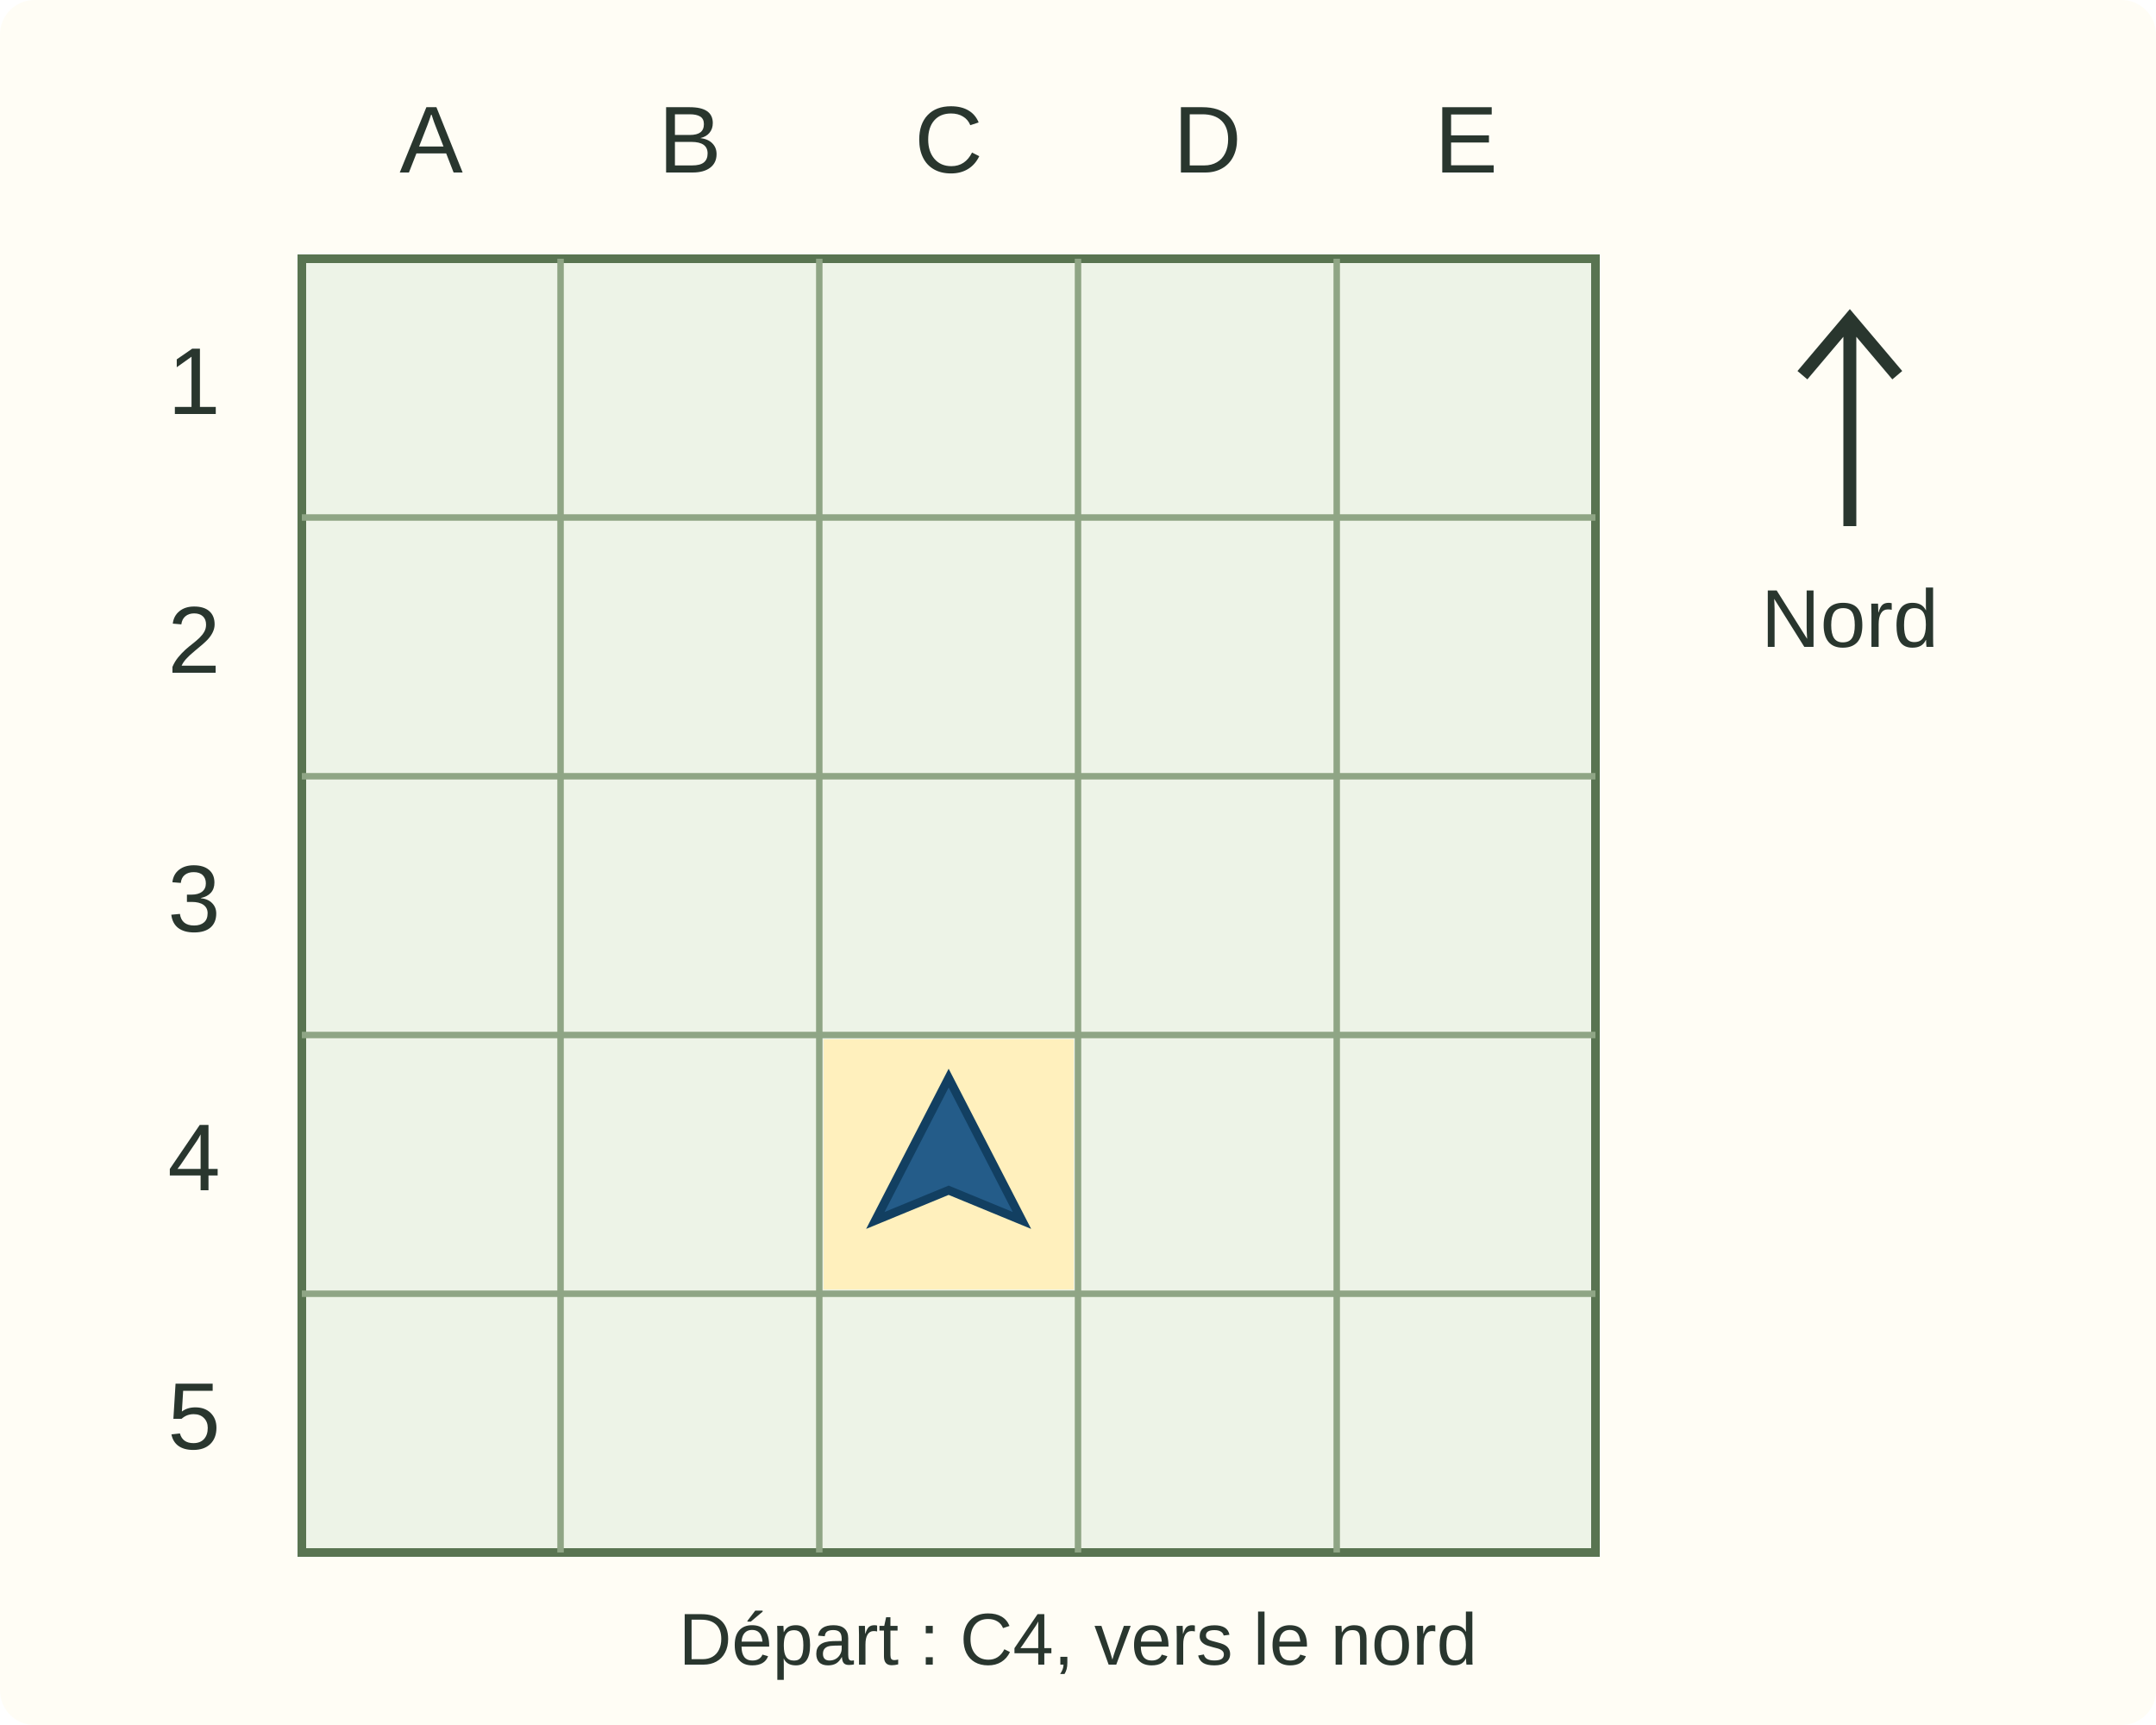
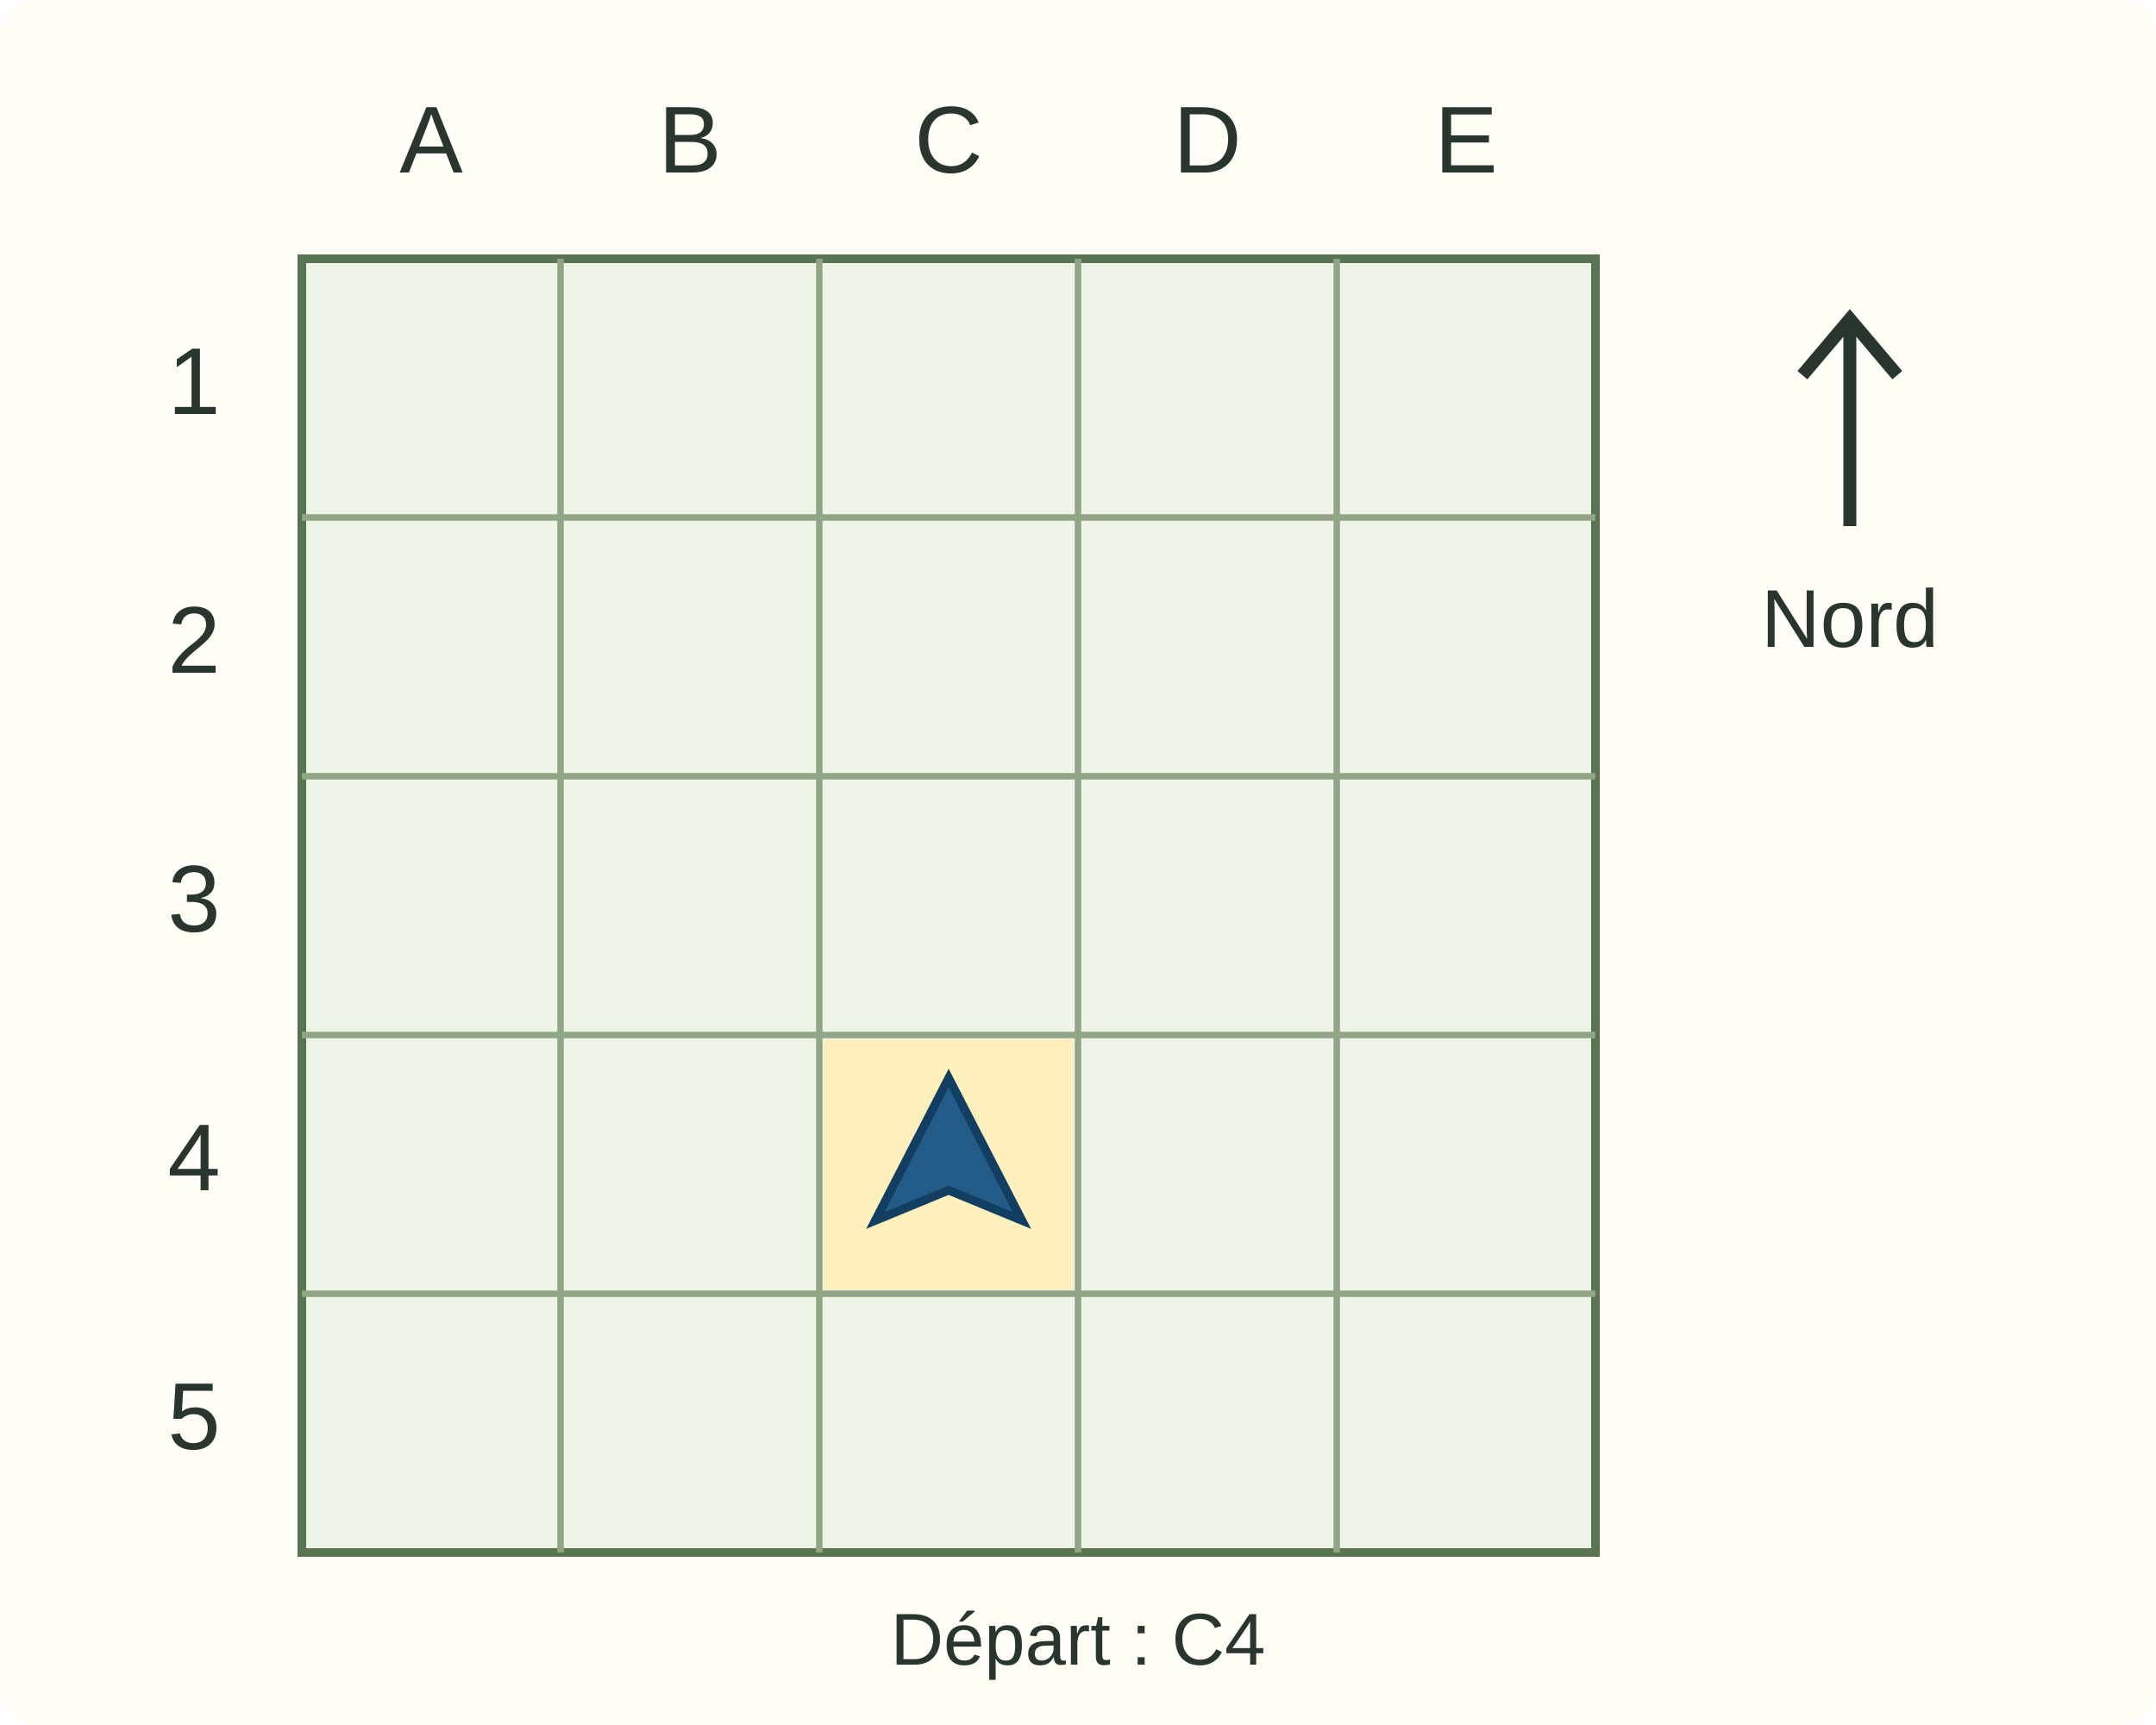
<svg xmlns="http://www.w3.org/2000/svg" viewBox="0 0 500 400" role="img" aria-labelledby="title desc">
  <rect width="500" height="400" rx="8" fill="#fffdf5" />
  <g fill="#29362e" font-family="Arial, sans-serif" font-size="22" text-anchor="middle">
    <text x="100" y="40">A</text>
    <text x="160" y="40">B</text>
    <text x="220" y="40">C</text>
    <text x="280" y="40">D</text>
    <text x="340" y="40">E</text>
    <text x="45" y="96">1</text>
    <text x="45" y="156">2</text>
    <text x="45" y="216">3</text>
    <text x="45" y="276">4</text>
    <text x="45" y="336">5</text>
  </g>
  <rect x="70" y="60" width="300" height="300" fill="#edf3e7" stroke="#597451" stroke-width="2" />
  <path d="M130 60V360M190 60V360M250 60V360M310 60V360M70 120H370M70 180H370M70 240H370M70 300H370" fill="none" stroke="#8fa585" stroke-width="1.5" />
  <rect x="191" y="241" width="58" height="58" fill="#fff0bd" />
  <path d="M220 250L237 283L220 276L203 283Z" fill="#245c89" stroke="#123f61" stroke-width="2" />
  <path d="M429 122V74M418 87L429 74L440 87" fill="none" stroke="#29362e" stroke-width="3" />
  <text x="429" y="150" fill="#29362e" font-family="Arial, sans-serif" font-size="19" text-anchor="middle">Nord</text>
-   <text x="250" y="386" fill="#29362e" font-family="Arial, sans-serif" font-size="17" text-anchor="middle">Départ : C4, vers le nord</text>
+   <text x="250" y="386" fill="#29362e" font-family="Arial, sans-serif" font-size="17" text-anchor="middle">Départ : C4</text>
</svg>
